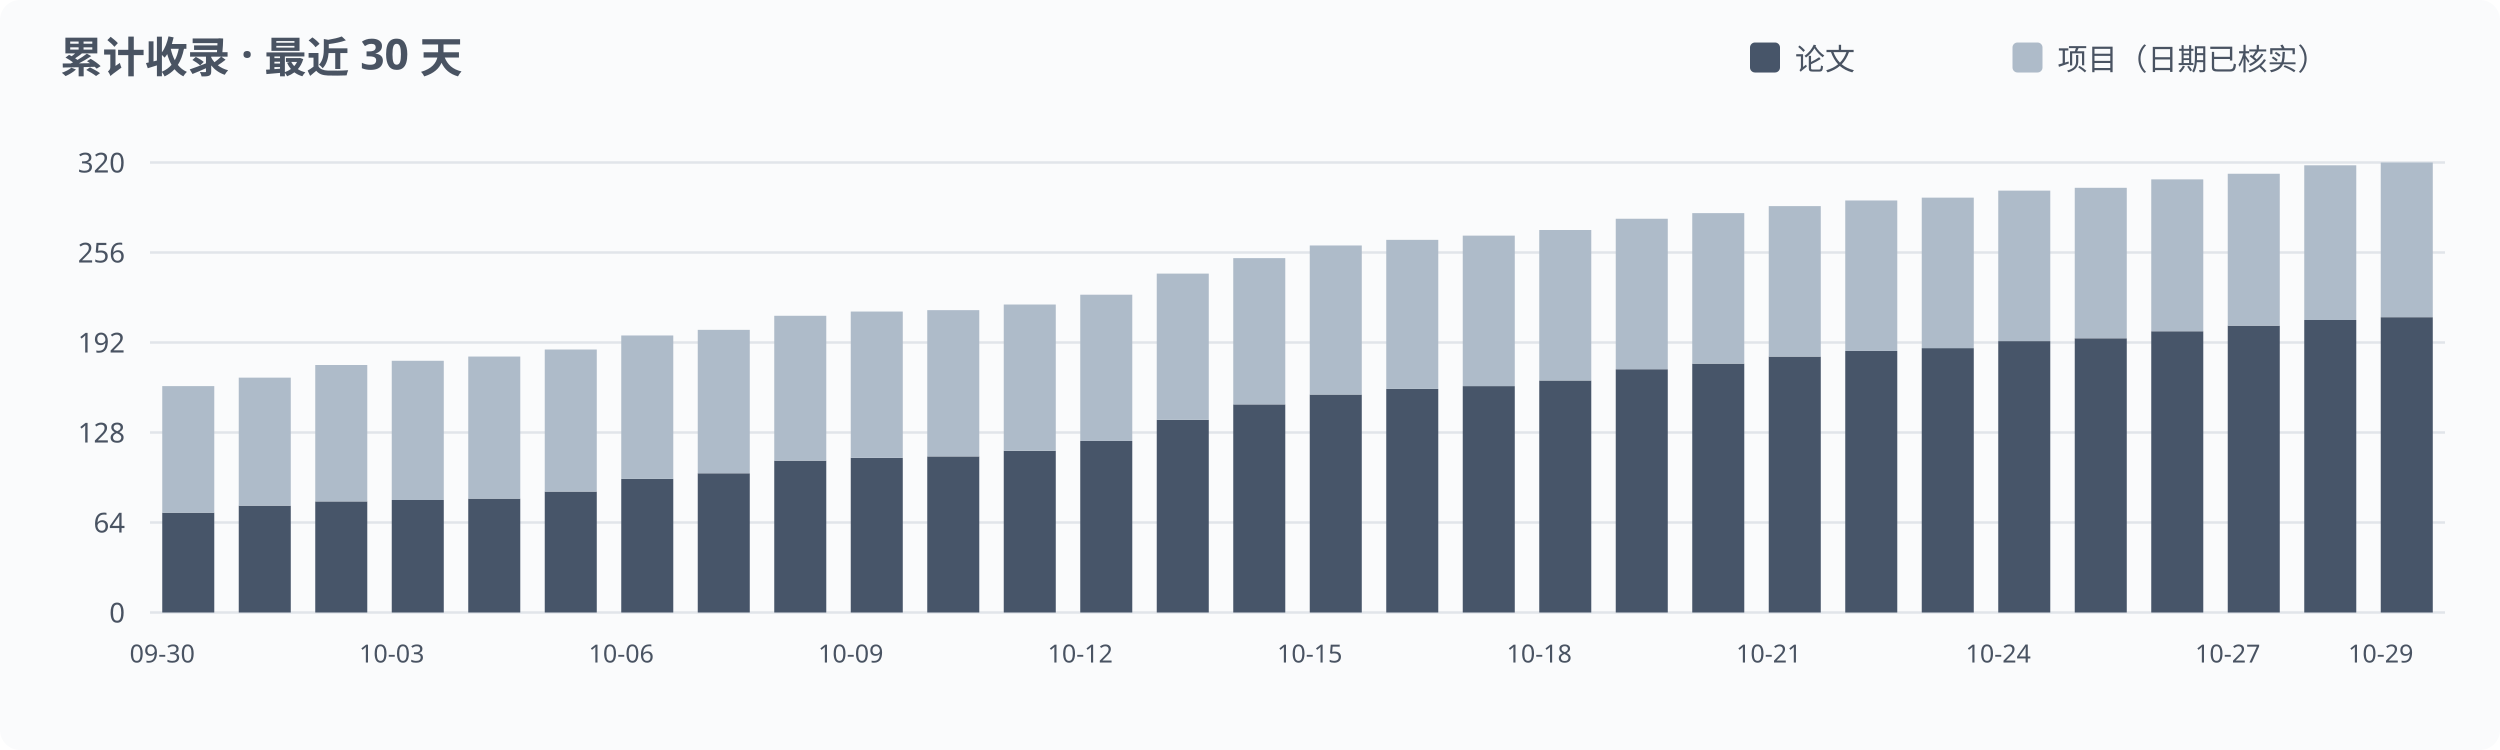
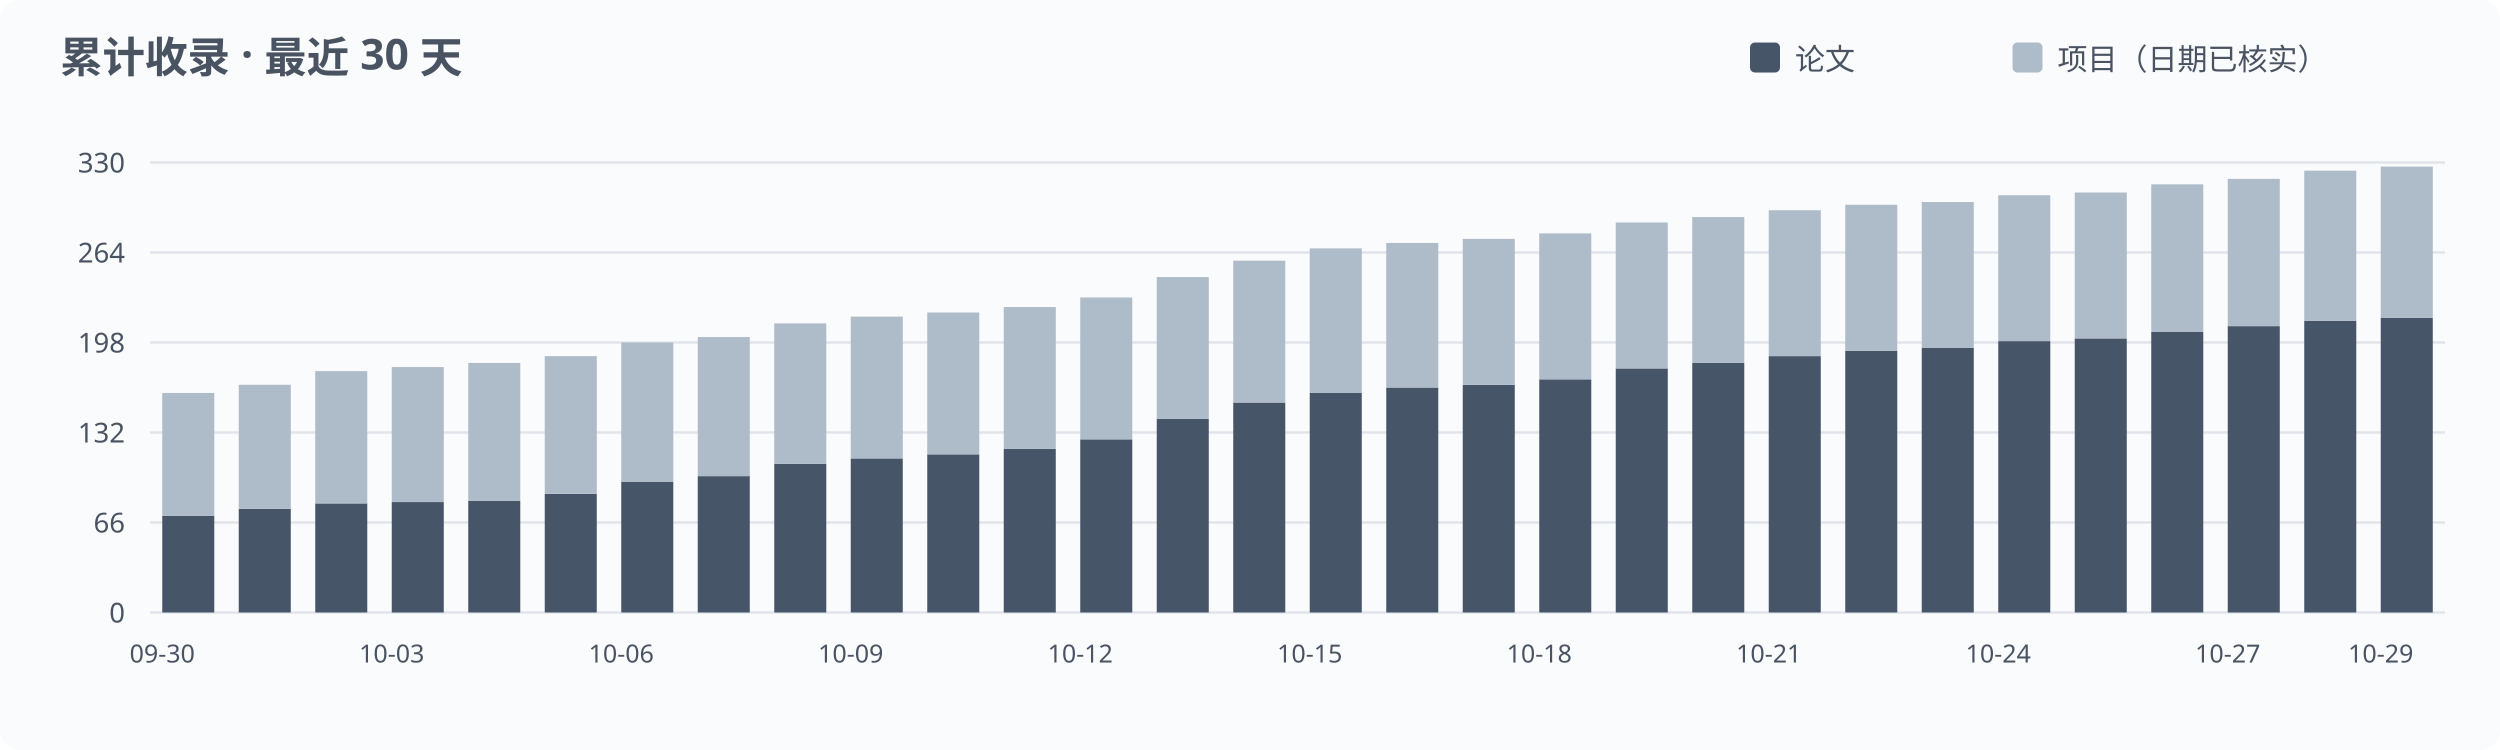
<svg xmlns="http://www.w3.org/2000/svg" width="1000" height="300" viewBox="0 0 1000 300" role="img" aria-labelledby="title desc">
  <rect width="100%" height="100%" rx="8" fill="#fafbfc" />
  <g font-family="system-ui,sans-serif" fill="#495362">
    <text x="24" y="29" font-size="17" font-weight="600">累计收录 · 最近 30 天</text>
    <rect x="700" y="17" width="12" height="12" rx="2" fill="#475569" />
    <text x="718" y="28" font-size="12">论文</text>
    <rect x="805" y="17" width="12" height="12" rx="2" fill="#aebbc9" />
    <text x="823" y="28" font-size="12">项目（日期已核实）</text>
    <path d="M60 245.0H978" stroke="#e1e5ea" />
    <text x="50" y="249.0" text-anchor="end" font-size="11">0</text>
    <path d="M60 209.0H978" stroke="#e1e5ea" />
-     <text x="50" y="213.0" text-anchor="end" font-size="11">64</text>
+     <text x="50" y="213.0" text-anchor="end" font-size="11">66</text>
    <path d="M60 173.0H978" stroke="#e1e5ea" />
-     <text x="50" y="177.0" text-anchor="end" font-size="11">128</text>
+     <text x="50" y="177.0" text-anchor="end" font-size="11">132</text>
    <path d="M60 137.0H978" stroke="#e1e5ea" />
-     <text x="50" y="141.0" text-anchor="end" font-size="11">192</text>
+     <text x="50" y="141.0" text-anchor="end" font-size="11">198</text>
    <path d="M60 101.0H978" stroke="#e1e5ea" />
-     <text x="50" y="105.0" text-anchor="end" font-size="11">256</text>
+     <text x="50" y="105.0" text-anchor="end" font-size="11">264</text>
    <path d="M60 65.0H978" stroke="#e1e5ea" />
-     <text x="50" y="69.0" text-anchor="end" font-size="11">320</text>
-     <rect x="64.90" y="205.06" width="20.81" height="39.94" fill="#475569" />
-     <rect x="64.90" y="154.44" width="20.81" height="50.62" fill="#aebbc9" />
+     <text x="50" y="69.0" text-anchor="end" font-size="11">330</text>
+     <rect x="64.90" y="206.27" width="20.81" height="38.73" fill="#475569" />
+     <rect x="64.90" y="157.18" width="20.81" height="49.09" fill="#aebbc9" />
    <text x="64.90" y="265" text-anchor="middle" font-size="10">09-30</text>
-     <rect x="95.50" y="202.25" width="20.81" height="42.75" fill="#475569" />
-     <rect x="95.50" y="151.06" width="20.81" height="51.19" fill="#aebbc9" />
-     <rect x="126.10" y="200.56" width="20.81" height="44.44" fill="#475569" />
-     <rect x="126.10" y="146.00" width="20.81" height="54.56" fill="#aebbc9" />
-     <rect x="156.70" y="200.00" width="20.81" height="45.00" fill="#475569" />
-     <rect x="156.70" y="144.31" width="20.81" height="55.69" fill="#aebbc9" />
+     <rect x="95.50" y="203.55" width="20.81" height="41.45" fill="#475569" />
+     <rect x="95.50" y="153.91" width="20.81" height="49.64" fill="#aebbc9" />
+     <rect x="126.10" y="201.36" width="20.81" height="43.64" fill="#475569" />
+     <rect x="126.10" y="148.45" width="20.81" height="52.91" fill="#aebbc9" />
+     <rect x="156.70" y="200.82" width="20.81" height="44.18" fill="#475569" />
+     <rect x="156.70" y="146.82" width="20.81" height="54.00" fill="#aebbc9" />
    <text x="156.70" y="265" text-anchor="middle" font-size="10">10-03</text>
-     <rect x="187.30" y="199.44" width="20.81" height="45.56" fill="#475569" />
-     <rect x="187.30" y="142.62" width="20.81" height="56.81" fill="#aebbc9" />
-     <rect x="217.90" y="196.62" width="20.81" height="48.38" fill="#475569" />
-     <rect x="217.90" y="139.81" width="20.81" height="56.81" fill="#aebbc9" />
-     <rect x="248.50" y="191.56" width="20.81" height="53.44" fill="#475569" />
-     <rect x="248.50" y="134.19" width="20.81" height="57.37" fill="#aebbc9" />
+     <rect x="187.30" y="200.27" width="20.81" height="44.73" fill="#475569" />
+     <rect x="187.30" y="145.18" width="20.81" height="55.09" fill="#aebbc9" />
+     <rect x="217.90" y="197.55" width="20.81" height="47.45" fill="#475569" />
+     <rect x="217.90" y="142.45" width="20.81" height="55.09" fill="#aebbc9" />
+     <rect x="248.50" y="192.64" width="20.81" height="52.36" fill="#475569" />
+     <rect x="248.50" y="137.00" width="20.81" height="55.64" fill="#aebbc9" />
    <text x="248.50" y="265" text-anchor="middle" font-size="10">10-06</text>
-     <rect x="279.10" y="189.31" width="20.81" height="55.69" fill="#475569" />
-     <rect x="279.10" y="131.94" width="20.81" height="57.37" fill="#aebbc9" />
-     <rect x="309.70" y="184.25" width="20.81" height="60.75" fill="#475569" />
-     <rect x="309.70" y="126.31" width="20.81" height="57.94" fill="#aebbc9" />
-     <rect x="340.30" y="183.12" width="20.81" height="61.88" fill="#475569" />
-     <rect x="340.30" y="124.62" width="20.81" height="58.50" fill="#aebbc9" />
+     <rect x="279.10" y="190.45" width="20.81" height="54.55" fill="#475569" />
+     <rect x="279.10" y="134.82" width="20.81" height="55.64" fill="#aebbc9" />
+     <rect x="309.70" y="185.55" width="20.81" height="59.45" fill="#475569" />
+     <rect x="309.70" y="129.36" width="20.81" height="56.18" fill="#aebbc9" />
+     <rect x="340.30" y="183.36" width="20.81" height="61.64" fill="#475569" />
+     <rect x="340.30" y="126.64" width="20.81" height="56.73" fill="#aebbc9" />
    <text x="340.30" y="265" text-anchor="middle" font-size="10">10-09</text>
-     <rect x="370.90" y="182.56" width="20.81" height="62.44" fill="#475569" />
-     <rect x="370.90" y="124.06" width="20.81" height="58.50" fill="#aebbc9" />
-     <rect x="401.50" y="180.31" width="20.81" height="64.69" fill="#475569" />
-     <rect x="401.50" y="121.81" width="20.81" height="58.50" fill="#aebbc9" />
-     <rect x="432.10" y="176.38" width="20.81" height="68.62" fill="#475569" />
-     <rect x="432.10" y="117.88" width="20.81" height="58.50" fill="#aebbc9" />
+     <rect x="370.90" y="181.73" width="20.81" height="63.27" fill="#475569" />
+     <rect x="370.90" y="125.00" width="20.81" height="56.73" fill="#aebbc9" />
+     <rect x="401.50" y="179.55" width="20.81" height="65.45" fill="#475569" />
+     <rect x="401.50" y="122.82" width="20.81" height="56.73" fill="#aebbc9" />
+     <rect x="432.10" y="175.73" width="20.81" height="69.27" fill="#475569" />
+     <rect x="432.10" y="119.00" width="20.81" height="56.73" fill="#aebbc9" />
    <text x="432.10" y="265" text-anchor="middle" font-size="10">10-12</text>
-     <rect x="462.70" y="167.94" width="20.81" height="77.06" fill="#475569" />
-     <rect x="462.70" y="109.44" width="20.81" height="58.50" fill="#aebbc9" />
-     <rect x="493.30" y="161.75" width="20.81" height="83.25" fill="#475569" />
-     <rect x="493.30" y="103.25" width="20.81" height="58.50" fill="#aebbc9" />
-     <rect x="523.90" y="157.81" width="20.81" height="87.19" fill="#475569" />
-     <rect x="523.90" y="98.19" width="20.81" height="59.62" fill="#aebbc9" />
+     <rect x="462.70" y="167.55" width="20.81" height="77.45" fill="#475569" />
+     <rect x="462.70" y="110.82" width="20.81" height="56.73" fill="#aebbc9" />
+     <rect x="493.30" y="161.00" width="20.81" height="84.00" fill="#475569" />
+     <rect x="493.30" y="104.27" width="20.81" height="56.73" fill="#aebbc9" />
+     <rect x="523.90" y="157.18" width="20.81" height="87.82" fill="#475569" />
+     <rect x="523.90" y="99.36" width="20.81" height="57.82" fill="#aebbc9" />
    <text x="523.90" y="265" text-anchor="middle" font-size="10">10-15</text>
-     <rect x="554.50" y="155.56" width="20.81" height="89.44" fill="#475569" />
-     <rect x="554.50" y="95.94" width="20.81" height="59.62" fill="#aebbc9" />
-     <rect x="585.10" y="154.44" width="20.81" height="90.56" fill="#475569" />
-     <rect x="585.10" y="94.25" width="20.81" height="60.19" fill="#aebbc9" />
-     <rect x="615.70" y="152.19" width="20.81" height="92.81" fill="#475569" />
-     <rect x="615.70" y="92.00" width="20.81" height="60.19" fill="#aebbc9" />
+     <rect x="554.50" y="155.00" width="20.81" height="90.00" fill="#475569" />
+     <rect x="554.50" y="97.18" width="20.81" height="57.82" fill="#aebbc9" />
+     <rect x="585.10" y="153.91" width="20.81" height="91.09" fill="#475569" />
+     <rect x="585.10" y="95.55" width="20.81" height="58.36" fill="#aebbc9" />
+     <rect x="615.70" y="151.73" width="20.81" height="93.27" fill="#475569" />
+     <rect x="615.70" y="93.36" width="20.81" height="58.36" fill="#aebbc9" />
    <text x="615.70" y="265" text-anchor="middle" font-size="10">10-18</text>
-     <rect x="646.30" y="147.69" width="20.81" height="97.31" fill="#475569" />
-     <rect x="646.30" y="87.50" width="20.81" height="60.19" fill="#aebbc9" />
-     <rect x="676.90" y="145.44" width="20.81" height="99.56" fill="#475569" />
-     <rect x="676.90" y="85.25" width="20.81" height="60.19" fill="#aebbc9" />
-     <rect x="707.50" y="142.62" width="20.81" height="102.38" fill="#475569" />
-     <rect x="707.50" y="82.44" width="20.81" height="60.19" fill="#aebbc9" />
+     <rect x="646.30" y="147.36" width="20.81" height="97.64" fill="#475569" />
+     <rect x="646.30" y="89.00" width="20.81" height="58.36" fill="#aebbc9" />
+     <rect x="676.90" y="145.18" width="20.81" height="99.82" fill="#475569" />
+     <rect x="676.90" y="86.82" width="20.81" height="58.36" fill="#aebbc9" />
+     <rect x="707.50" y="142.45" width="20.81" height="102.55" fill="#475569" />
+     <rect x="707.50" y="84.09" width="20.81" height="58.36" fill="#aebbc9" />
    <text x="707.50" y="265" text-anchor="middle" font-size="10">10-21</text>
-     <rect x="738.10" y="140.38" width="20.81" height="104.63" fill="#475569" />
-     <rect x="738.10" y="80.19" width="20.81" height="60.19" fill="#aebbc9" />
-     <rect x="768.70" y="139.25" width="20.81" height="105.75" fill="#475569" />
-     <rect x="768.70" y="79.06" width="20.81" height="60.19" fill="#aebbc9" />
-     <rect x="799.30" y="136.44" width="20.81" height="108.56" fill="#475569" />
-     <rect x="799.30" y="76.25" width="20.81" height="60.19" fill="#aebbc9" />
+     <rect x="738.10" y="140.27" width="20.81" height="104.73" fill="#475569" />
+     <rect x="738.10" y="81.91" width="20.81" height="58.36" fill="#aebbc9" />
+     <rect x="768.70" y="139.18" width="20.81" height="105.82" fill="#475569" />
+     <rect x="768.70" y="80.82" width="20.81" height="58.36" fill="#aebbc9" />
+     <rect x="799.30" y="136.45" width="20.81" height="108.55" fill="#475569" />
+     <rect x="799.30" y="78.09" width="20.81" height="58.36" fill="#aebbc9" />
    <text x="799.30" y="265" text-anchor="middle" font-size="10">10-24</text>
-     <rect x="829.90" y="135.31" width="20.81" height="109.69" fill="#475569" />
-     <rect x="829.90" y="75.12" width="20.81" height="60.19" fill="#aebbc9" />
-     <rect x="860.50" y="132.50" width="20.81" height="112.50" fill="#475569" />
-     <rect x="860.50" y="71.75" width="20.81" height="60.75" fill="#aebbc9" />
-     <rect x="891.10" y="130.25" width="20.81" height="114.75" fill="#475569" />
-     <rect x="891.10" y="69.50" width="20.81" height="60.75" fill="#aebbc9" />
+     <rect x="829.90" y="135.36" width="20.81" height="109.64" fill="#475569" />
+     <rect x="829.90" y="77.00" width="20.81" height="58.36" fill="#aebbc9" />
+     <rect x="860.50" y="132.64" width="20.81" height="112.36" fill="#475569" />
+     <rect x="860.50" y="73.73" width="20.81" height="58.91" fill="#aebbc9" />
+     <rect x="891.10" y="130.45" width="20.81" height="114.55" fill="#475569" />
+     <rect x="891.10" y="71.55" width="20.81" height="58.91" fill="#aebbc9" />
    <text x="891.10" y="265" text-anchor="middle" font-size="10">10-27</text>
-     <rect x="921.70" y="128.00" width="20.81" height="117.00" fill="#475569" />
-     <rect x="921.70" y="66.12" width="20.81" height="61.88" fill="#aebbc9" />
-     <rect x="952.30" y="126.88" width="20.81" height="118.12" fill="#475569" />
-     <rect x="952.30" y="65.00" width="20.81" height="61.88" fill="#aebbc9" />
+     <rect x="921.70" y="128.27" width="20.81" height="116.73" fill="#475569" />
+     <rect x="921.70" y="68.27" width="20.81" height="60.00" fill="#aebbc9" />
+     <rect x="952.30" y="127.18" width="20.81" height="117.82" fill="#475569" />
+     <rect x="952.30" y="66.64" width="20.81" height="60.55" fill="#aebbc9" />
    <text x="952.30" y="265" text-anchor="middle" font-size="10">10-29</text>
  </g>
</svg>
